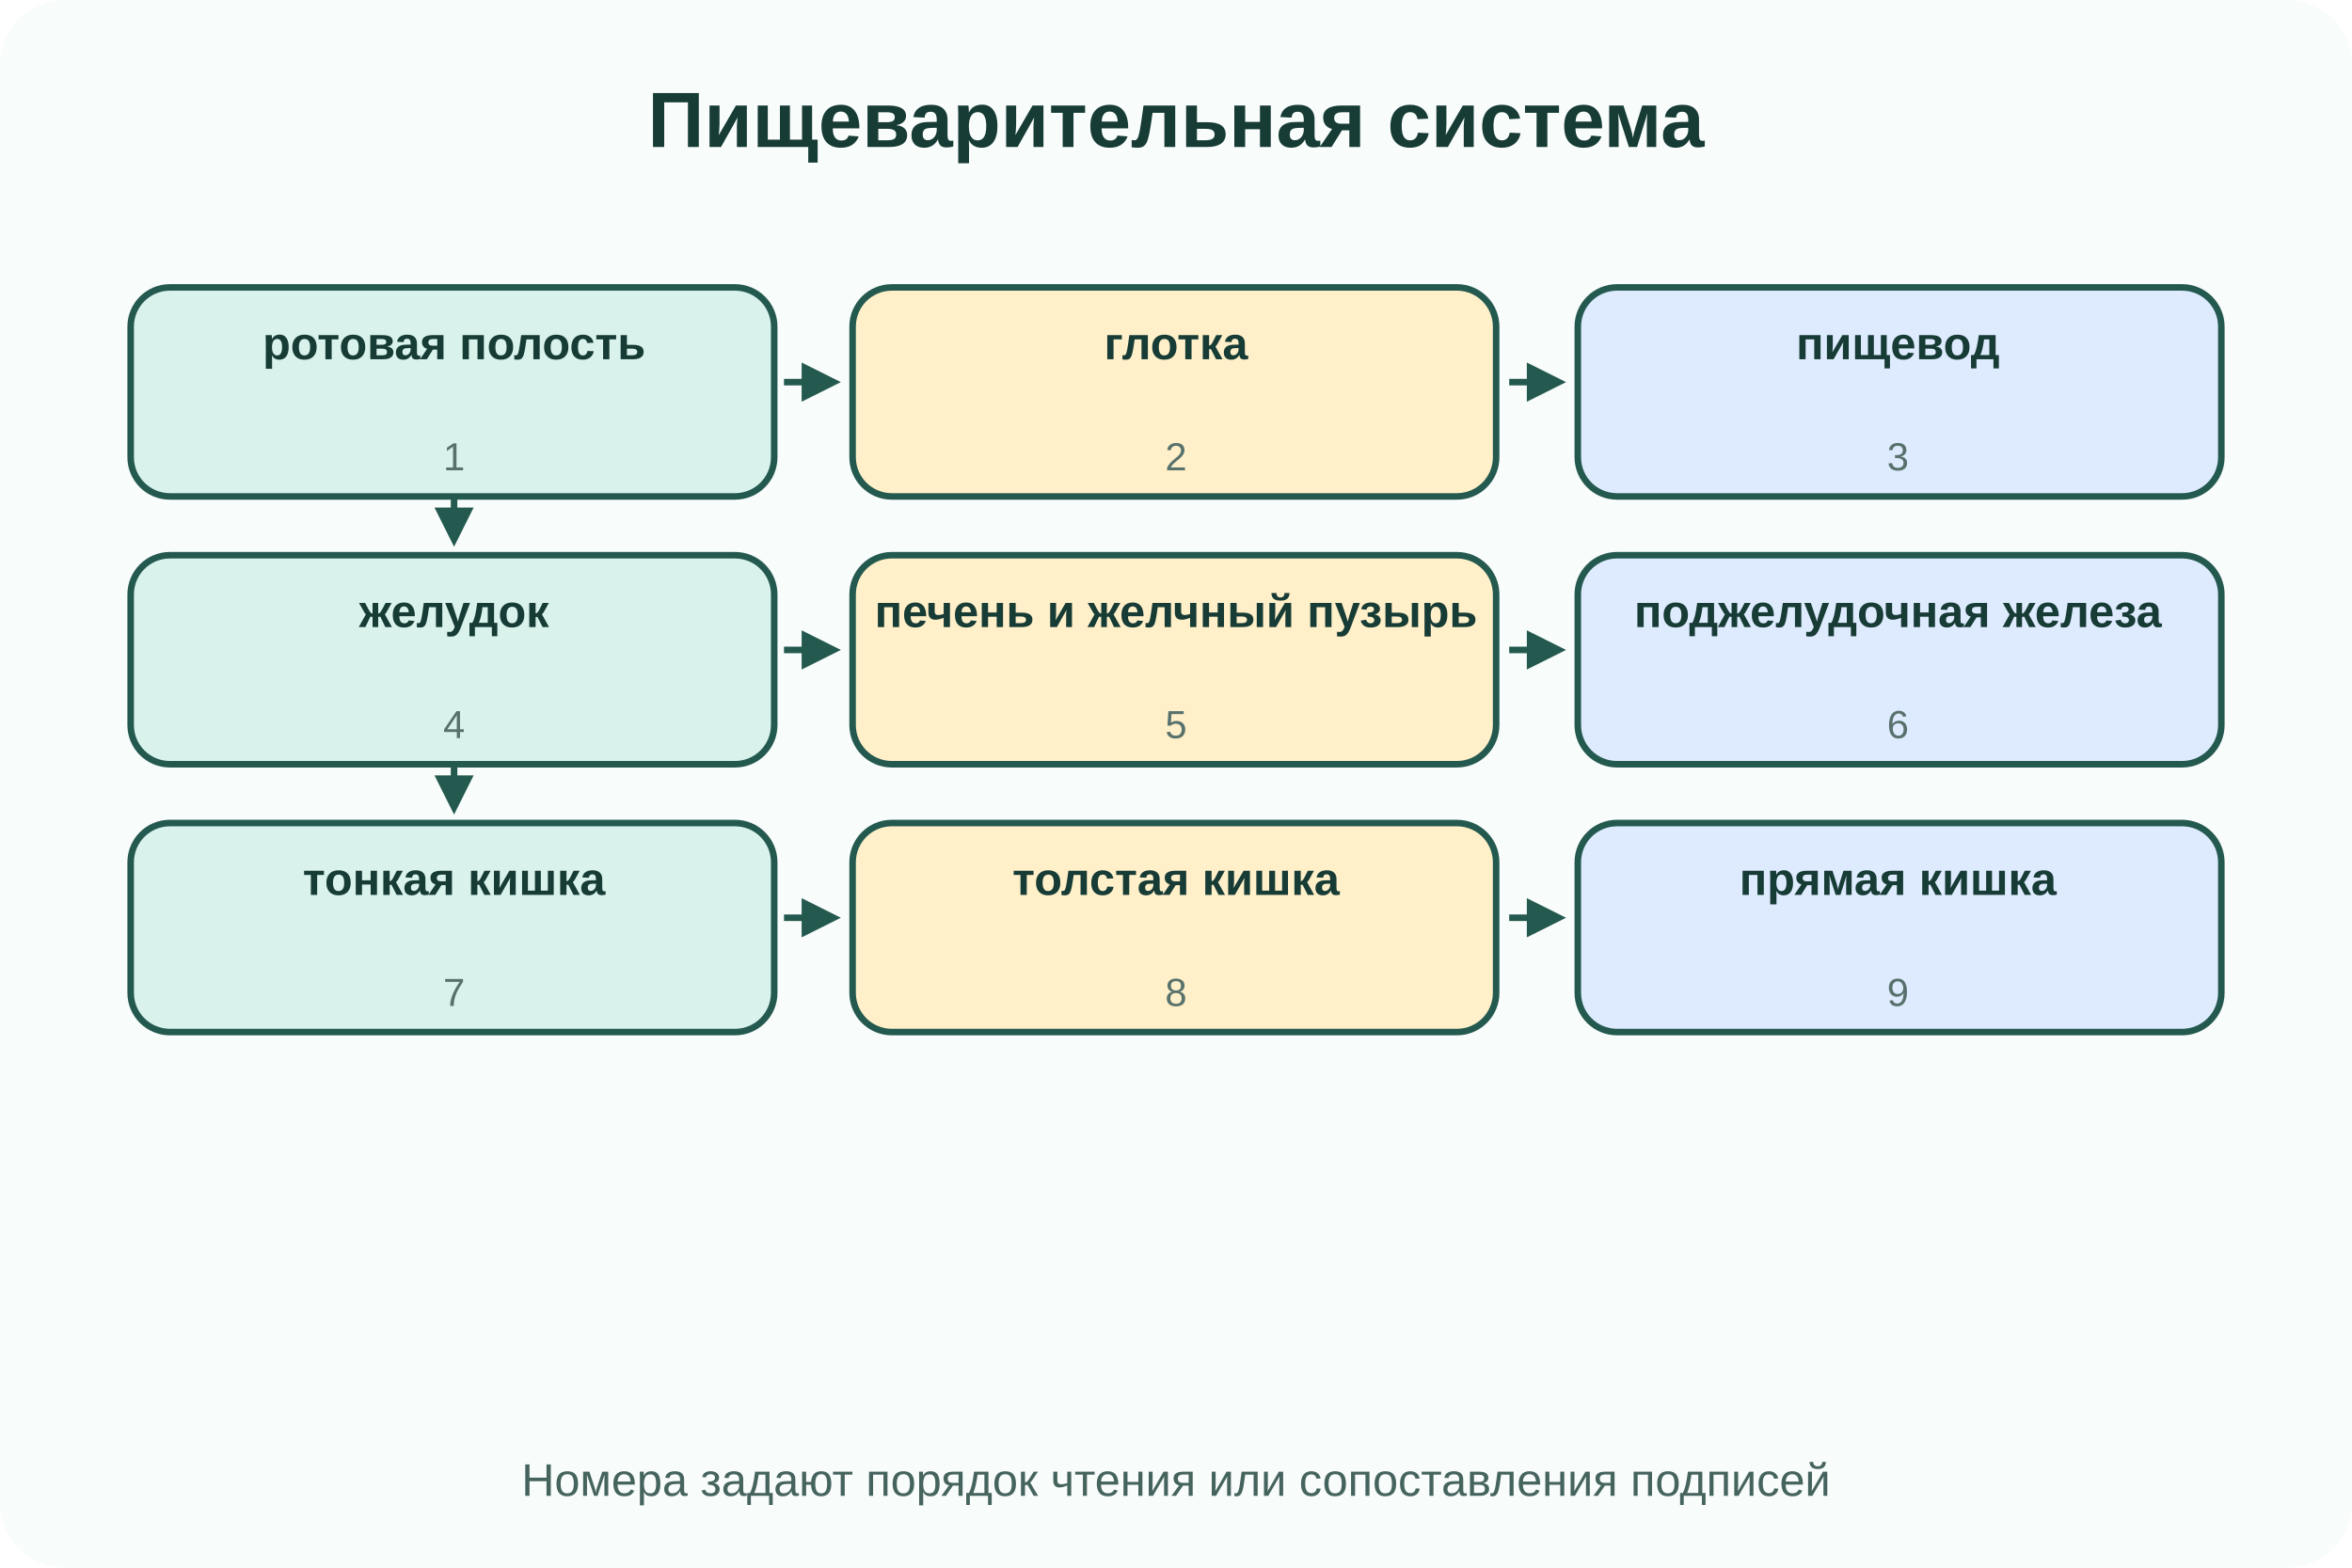
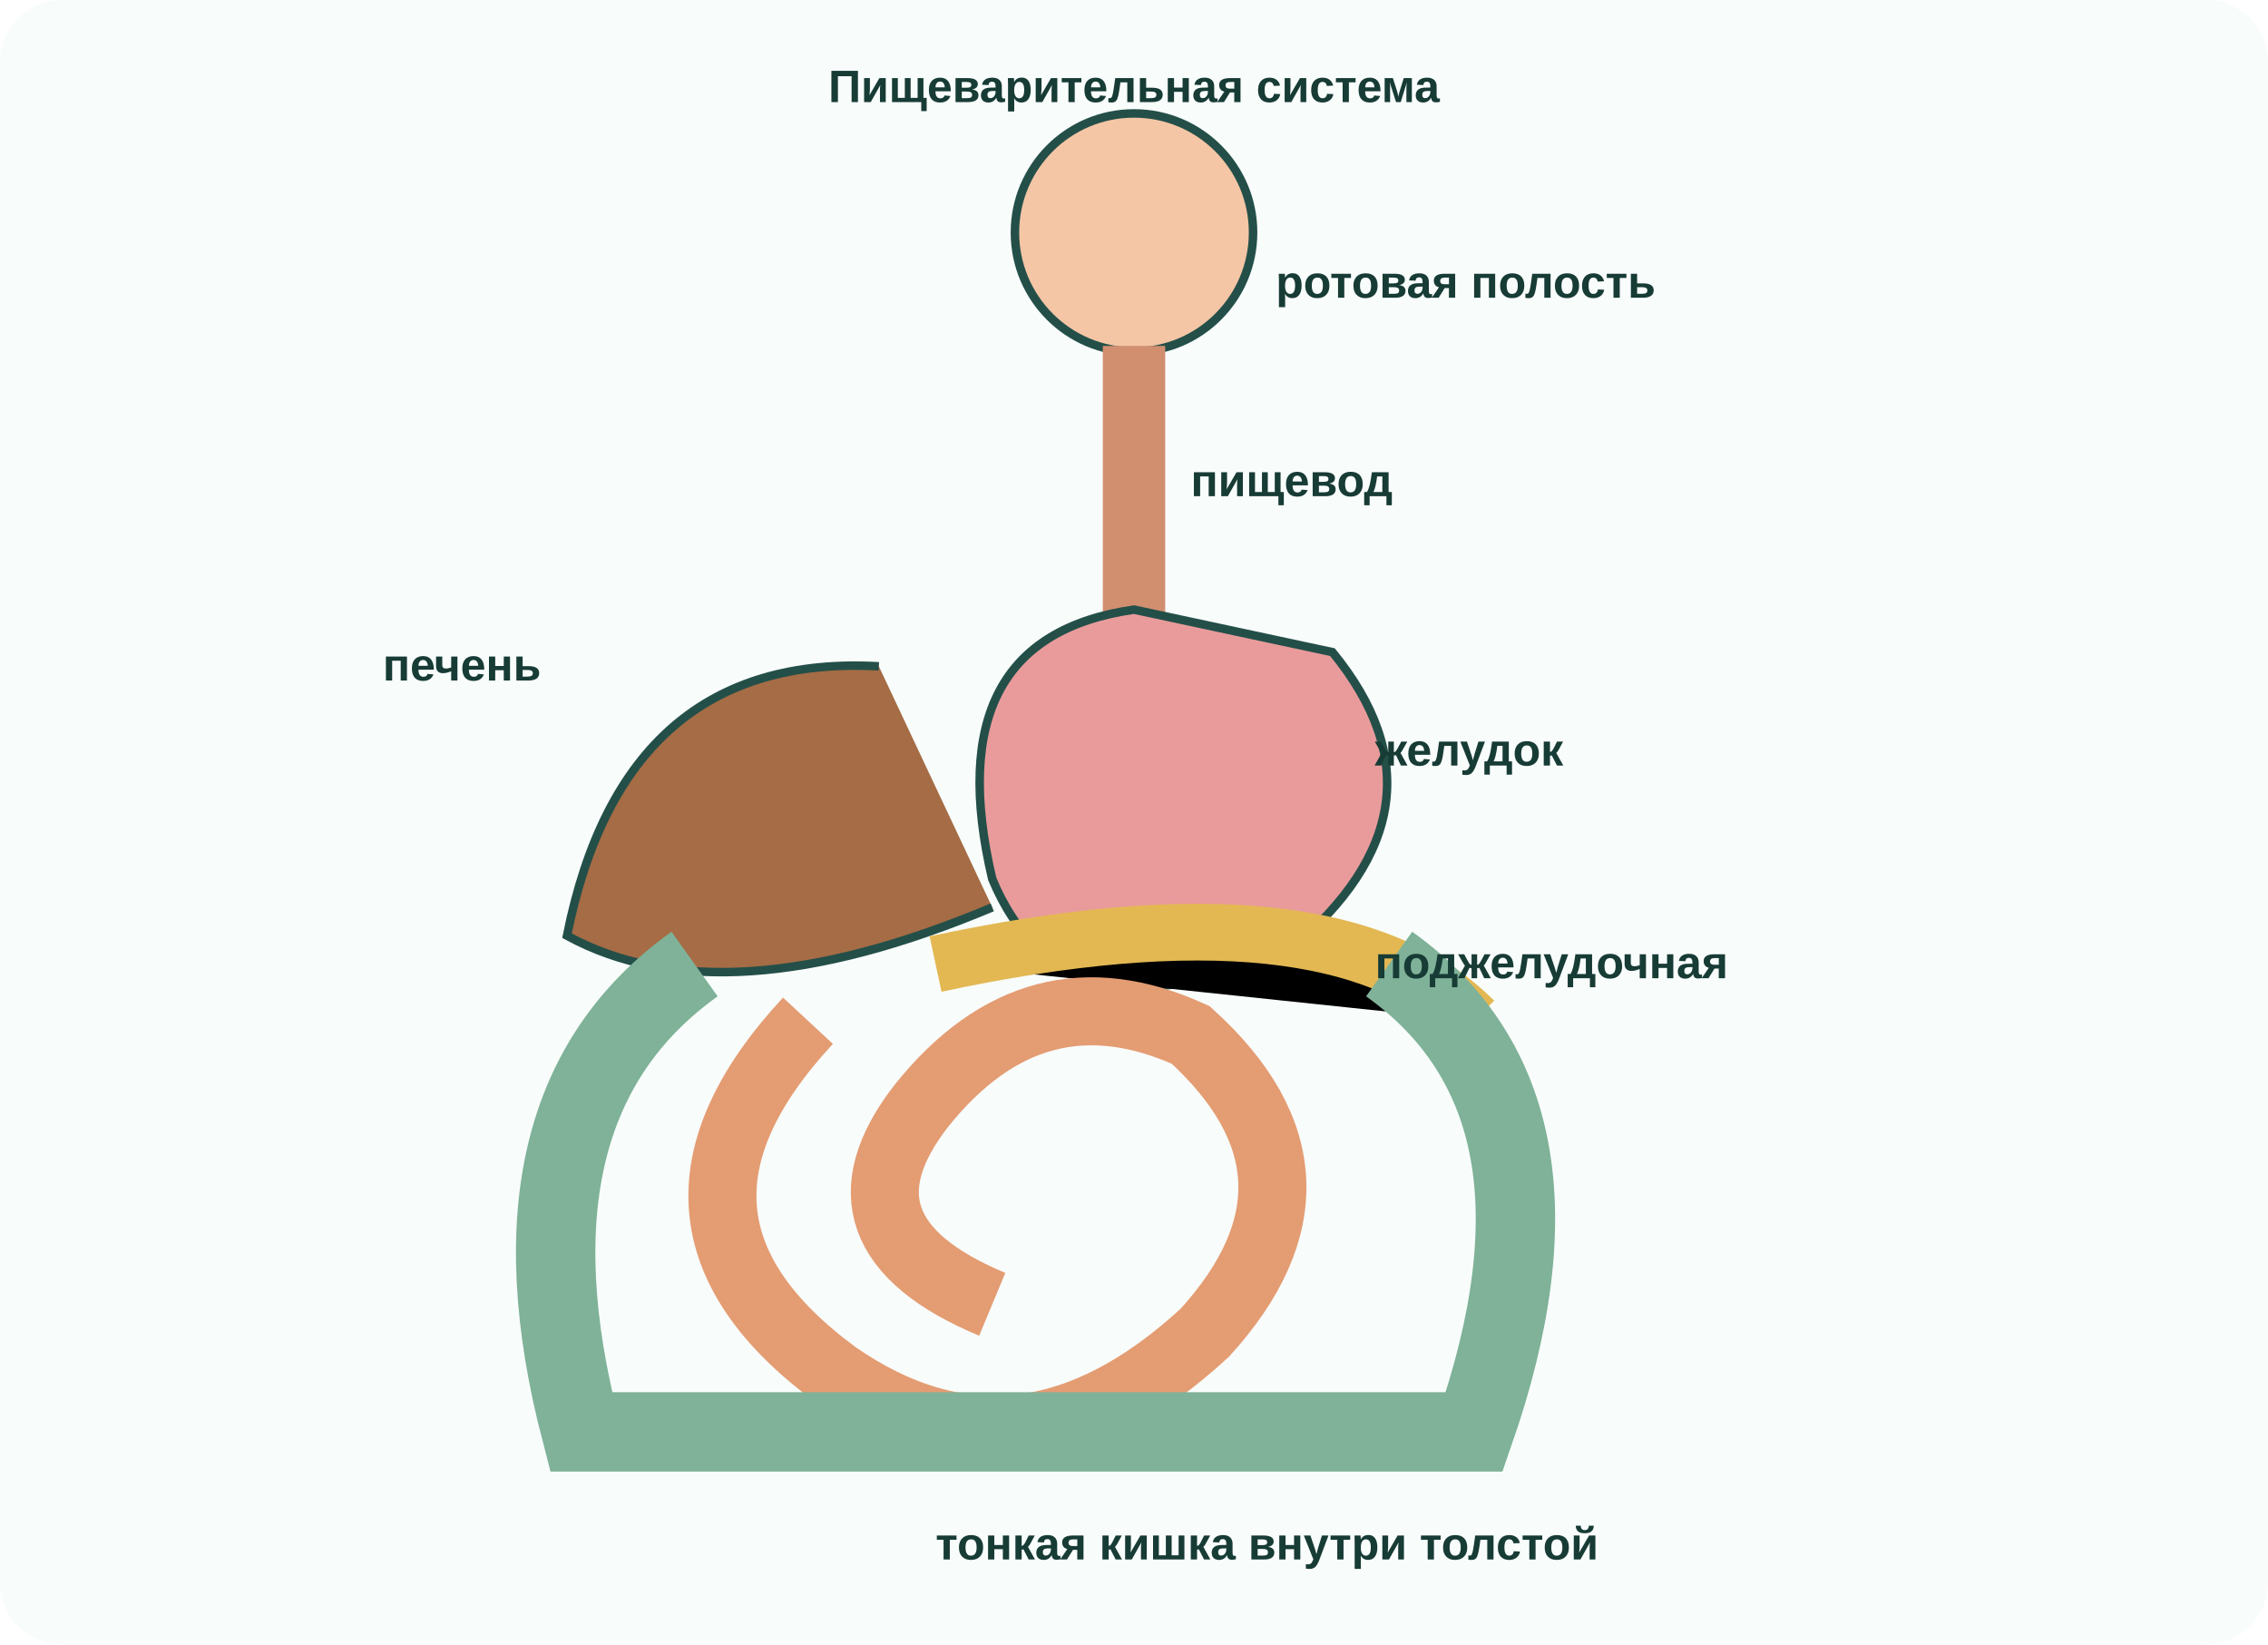
- <svg xmlns="http://www.w3.org/2000/svg" viewBox="0 0 720 480" role="img" aria-labelledby="title desc" preserveAspectRatio="xMidYMid meet">
+ <svg xmlns="http://www.w3.org/2000/svg" viewBox="0 0 800 580" role="img" aria-labelledby="title desc" preserveAspectRatio="xMidYMid meet">
  <defs>
-     <marker id="arrow" viewBox="0 0 10 10" refX="8" refY="5" markerWidth="6" markerHeight="6" orient="auto-start-reverse">
-       <path d="M0 0 L10 5 L0 10z" fill="#24594f" />
+     <marker id="arrow" viewBox="0 0 10 10" refX="8" refY="5" markerWidth="6" markerHeight="6" orient="auto">
+       <path d="M0 0L10 5L0 10z" fill="#244f49" />
    </marker>
+     <style>.t{font:600 16px Arial,sans-serif;fill:#173b35}.s{font:14px Arial,sans-serif;fill:#173b35}.lead{fill:none;stroke:#244f49;stroke-width:2}.flow{fill:none;stroke:#176b5b;stroke-width:4;marker-end:url(#arrow)}.organ{stroke:#244f49;stroke-width:3}.red{fill:#f7a4a4}.blue{fill:#9bc8ef}.cream{fill:#fff0c9}.green{fill:#b9e4d7}</style>
  </defs>
-   <style>.label{font:600 14px Arial,sans-serif;text-anchor:middle;fill:#173b35}.num{font:12px Arial,sans-serif;text-anchor:middle;fill:#58716c}.link{fill:none;stroke:#24594f;stroke-width:2}</style>
-   <rect width="100%" height="100%" rx="20" fill="#f8fcfb" />
-   <text x="360" y="45" style="font:700 24px Arial,sans-serif;text-anchor:middle;fill:#173b35">Пищеварительная система</text>
-   <path d="M 240 117 H 255" class="link" marker-end="url(#arrow)" />
-   <path d="M 462 117 H 477" class="link" marker-end="url(#arrow)" />
-   <path d="M 139 146 V 165" class="link" marker-end="url(#arrow)" />
-   <path d="M 240 199 H 255" class="link" marker-end="url(#arrow)" />
-   <path d="M 462 199 H 477" class="link" marker-end="url(#arrow)" />
-   <path d="M 139 228 V 247" class="link" marker-end="url(#arrow)" />
-   <path d="M 240 281 H 255" class="link" marker-end="url(#arrow)" />
-   <path d="M 462 281 H 477" class="link" marker-end="url(#arrow)" />
-   <g>
-     <rect x="40" y="88" width="197" height="64" rx="12" fill="#d9f3ec" stroke="#24594f" stroke-width="2" />
-     <text x="139" y="110" class="label">
-       <tspan x="139" dy="0">ротовая полость</tspan>
-     </text>
-     <text x="139" y="144" class="num">1</text>
-   </g>
-   <g>
-     <rect x="261" y="88" width="197" height="64" rx="12" fill="#fff0c9" stroke="#24594f" stroke-width="2" />
-     <text x="360" y="110" class="label">
-       <tspan x="360" dy="0">глотка</tspan>
-     </text>
-     <text x="360" y="144" class="num">2</text>
-   </g>
-   <g>
-     <rect x="483" y="88" width="197" height="64" rx="12" fill="#deebff" stroke="#24594f" stroke-width="2" />
-     <text x="581" y="110" class="label">
-       <tspan x="581" dy="0">пищевод</tspan>
-     </text>
-     <text x="581" y="144" class="num">3</text>
-   </g>
-   <g>
-     <rect x="40" y="170" width="197" height="64" rx="12" fill="#d9f3ec" stroke="#24594f" stroke-width="2" />
-     <text x="139" y="192" class="label">
-       <tspan x="139" dy="0">желудок</tspan>
-     </text>
-     <text x="139" y="226" class="num">4</text>
-   </g>
-   <g>
-     <rect x="261" y="170" width="197" height="64" rx="12" fill="#fff0c9" stroke="#24594f" stroke-width="2" />
-     <text x="360" y="192" class="label">
-       <tspan x="360" dy="0">печень и желчный пузырь</tspan>
-     </text>
-     <text x="360" y="226" class="num">5</text>
-   </g>
-   <g>
-     <rect x="483" y="170" width="197" height="64" rx="12" fill="#deebff" stroke="#24594f" stroke-width="2" />
-     <text x="581" y="192" class="label">
-       <tspan x="581" dy="0">поджелудочная железа</tspan>
-     </text>
-     <text x="581" y="226" class="num">6</text>
-   </g>
-   <g>
-     <rect x="40" y="252" width="197" height="64" rx="12" fill="#d9f3ec" stroke="#24594f" stroke-width="2" />
-     <text x="139" y="274" class="label">
-       <tspan x="139" dy="0">тонкая кишка</tspan>
-     </text>
-     <text x="139" y="308" class="num">7</text>
-   </g>
-   <g>
-     <rect x="261" y="252" width="197" height="64" rx="12" fill="#fff0c9" stroke="#24594f" stroke-width="2" />
-     <text x="360" y="274" class="label">
-       <tspan x="360" dy="0">толстая кишка</tspan>
-     </text>
-     <text x="360" y="308" class="num">8</text>
-   </g>
-   <g>
-     <rect x="483" y="252" width="197" height="64" rx="12" fill="#deebff" stroke="#24594f" stroke-width="2" />
-     <text x="581" y="274" class="label">
-       <tspan x="581" dy="0">прямая кишка</tspan>
-     </text>
-     <text x="581" y="308" class="num">9</text>
-   </g>
-   <text x="360" y="458" style="font:14px Arial,sans-serif;text-anchor:middle;fill:#46645e">Номера задают порядок чтения или сопоставления подписей</text>
+   <rect width="800" height="580" rx="22" fill="#f8fcfb" />
+   <text x="400" y="36" text-anchor="middle" class="t" font-size="23">Пищеварительная система</text>
+   <circle cx="400" cy="82" r="42" fill="#f4c6a5" class="organ" />
+   <path d="M400 122V220" stroke="#d18f70" stroke-width="22" />
+   <path d="M400 215Q330 225 350 310Q375 370 455 335Q515 285 470 230Z" fill="#e99b9b" class="organ" />
+   <path d="M310 235Q220 230 200 330Q255 360 350 320" fill="#a56c45" class="organ" />
+   <path d="M330 340Q470 310 520 360" stroke="#e3b853" stroke-width="20" />
+   <path d="M285 360Q220 430 295 485Q360 530 425 470Q475 415 420 365Q365 340 325 390Q290 435 350 460" fill="none" stroke="#e49c72" stroke-width="24" />
+   <path d="M245 340Q175 390 205 505H520Q560 390 490 340" fill="none" stroke="#7fb298" stroke-width="28" />
+   <text x="450" y="105" class="t">ротовая полость</text>
+   <text x="420" y="175" class="t">пищевод</text>
+   <text x="485" y="270" class="t">желудок</text>
+   <text x="135" y="240" class="t">печень</text>
+   <text x="485" y="345" class="t">поджелудочная</text>
+   <text x="330" y="550" class="t">тонкая кишка внутри толстой</text>
</svg>
